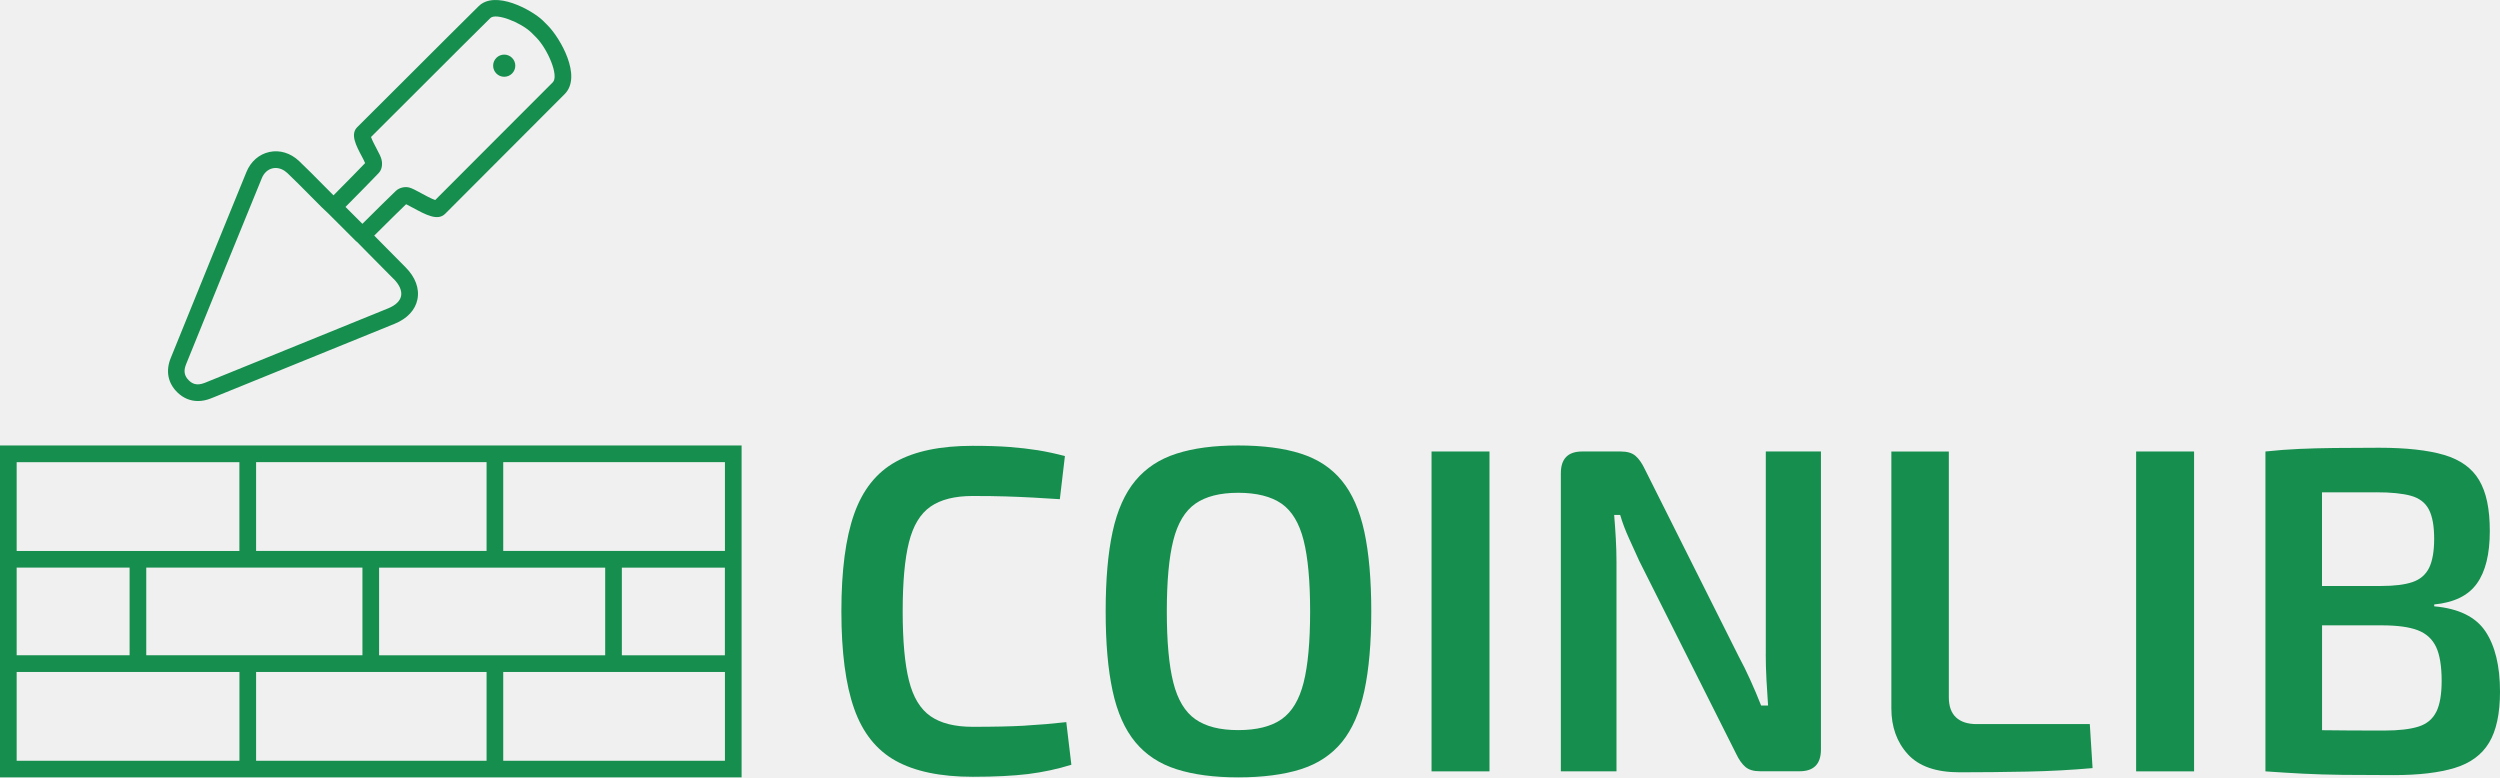
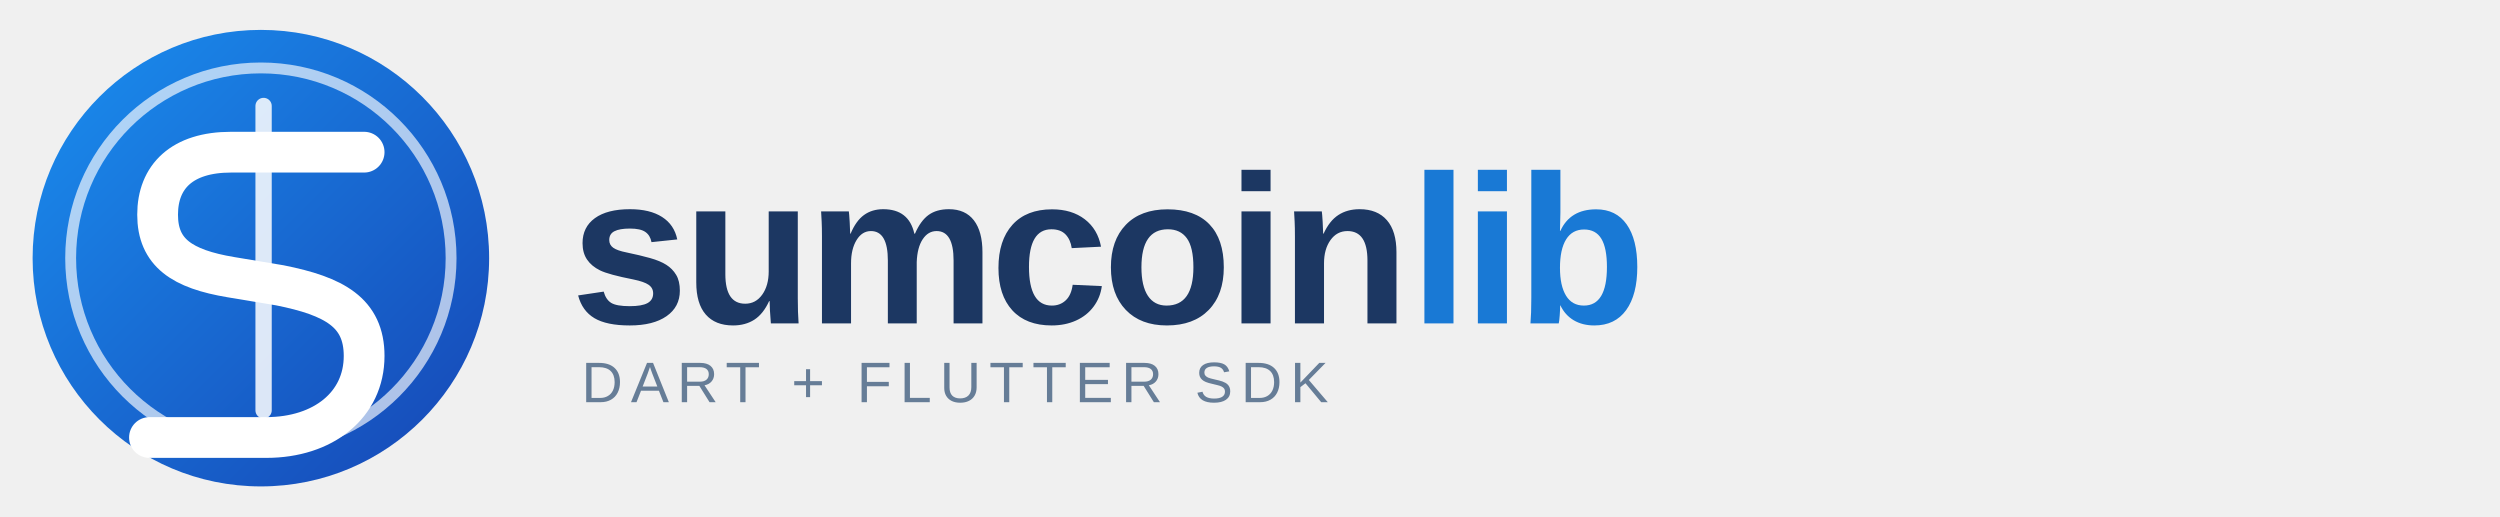
- <svg xmlns="http://www.w3.org/2000/svg" id="Layer_2" viewBox="0 0 507.32 157.75">
+ <svg xmlns="http://www.w3.org/2000/svg" width="920" height="190" viewBox="0 0 920 190" role="img" aria-label="Sumcoinlib">
  <defs>
-     <style>.cls-1{fill:#158e4e;}.cls-1,.cls-2{stroke-width:0px;}.cls-2{fill:#158e4e;}</style>
+     <linearGradient id="coin" x1="0" y1="0" x2="1" y2="1">
+       <stop offset="0" stop-color="#1A8FF0" />
+       <stop offset="1" stop-color="#1645B4" />
+     </linearGradient>
  </defs>
-   <g id="Layer_1-2">
-     <path class="cls-1" d="m0,90.4v67.35h150.49v-67.35H0Zm147.11,21.4h-44.99v-18.02h44.99v18.02ZM3.38,132.97v-17.79h22.92v17.79H3.38Zm26.3-17.79h43.87v17.79H29.68v-17.79Zm22.29-3.38v-18.02h46.77v18.02h-46.77Zm46.77,24.56v18.02h-46.77v-18.02h46.77Zm-21.81-3.38v-17.79h45.88v17.79h-45.88Zm49.26-17.79h20.91v17.79h-20.91v-17.79Zm-77.61-21.4v18.02H3.38v-18.02h45.21ZM3.38,136.36h45.21v18.02H3.38v-18.02Zm98.74,18.02v-18.02h44.99v18.02h-44.99Z" />
-     <path class="cls-1" d="m102.32,11.08c-1.24,0-2.25,1.01-2.25,2.25s1.01,2.25,2.25,2.25,2.25-1.01,2.25-2.25-1.01-2.25-2.25-2.25Z" />
-     <path class="cls-1" d="m111.24,5.25c-.37-.38-.74-.76-1.12-1.12-2.23-2.11-9.61-6.19-12.98-2.88-2.54,2.49-8.82,8.77-14.55,14.49-4.26,4.25-8.21,8.2-10.09,10.06-1.46,1.44-.25,3.72.92,5.93.23.44.54,1.02.67,1.37-1.45,1.52-3.62,3.71-5.47,5.58l-.94.96-2.23-2.24c-1.57-1.59-3.14-3.18-4.76-4.72-1.71-1.62-3.91-2.3-6.02-1.84-2.09.45-3.78,1.92-4.66,4.06-4.77,11.65-9.51,23.32-14.24,34.99l-1.12,2.76c-1.07,2.63-.58,5.12,1.37,7,1.19,1.15,2.61,1.73,4.15,1.73.87,0,1.77-.18,2.7-.56l9.73-3.95c9.17-3.72,18.34-7.44,27.49-11.17,2.55-1.04,4.19-2.8,4.62-4.95.44-2.2-.42-4.53-2.44-6.54-1.69-1.69-3.37-3.4-5.11-5.16l-1.22-1.24.92-.91c1.87-1.86,4.07-4.04,5.55-5.46.36.17.95.49,1.41.74,2.58,1.4,5.01,2.72,6.52,1.2,2.19-2.22,7.44-7.46,12.59-12.61,4.84-4.84,9.61-9.6,11.67-11.69,3.58-3.62-.95-11.36-3.36-13.82Zm-31.37,51.33c1.19,1.19,1.73,2.43,1.52,3.49-.2,1.01-1.12,1.89-2.59,2.49-9.16,3.74-18.32,7.45-27.49,11.17l-9.73,3.95c-1.72.7-2.63.11-3.24-.47-.95-.92-1.13-1.93-.58-3.29l1.12-2.76c4.73-11.67,9.47-23.33,14.24-34.98.45-1.1,1.24-1.82,2.24-2.03.19-.04.38-.06.58-.06.83,0,1.68.37,2.4,1.05,1.59,1.52,3.14,3.08,4.69,4.65l2.26,2.27c.24.24.49.47.79.75l.51.48,5.74,5.74.03-.03,2.39,2.43c1.74,1.77,3.43,3.48,5.13,5.18Zm32.32-39.89c-2.06,2.08-6.82,6.84-11.66,11.67-4.87,4.87-9.83,9.82-12.21,12.23-.74-.23-2.15-1-2.88-1.4-1.1-.6-1.8-.97-2.37-1.13-.91-.25-2.06.03-2.73.67-1.49,1.42-3.86,3.77-5.85,5.75l-.95.94-3.43-3.43.92-.93c2.01-2.03,4.39-4.44,5.83-5.96.92-.96.64-2.41.57-2.69-.13-.57-.47-1.23-1.02-2.26-.31-.59-.91-1.71-1.12-2.35,2.01-1.99,5.72-5.7,9.69-9.67,5.72-5.72,11.99-11.98,14.53-14.47,1.13-1.1,6.12.86,8.29,2.92.35.33.69.68,1.02,1.02,2.37,2.43,4.63,7.81,3.37,9.08Z" />
-     <path class="cls-2" d="m207.96,147.26c-2.85.16-6.38.23-10.58.23-3.64,0-6.49-.72-8.56-2.16-2.07-1.44-3.53-3.86-4.37-7.24-.85-3.39-1.27-8.06-1.27-14.02s.42-10.63,1.27-14.02c.85-3.39,2.3-5.8,4.37-7.24,2.07-1.44,4.92-2.16,8.56-2.16,2.63,0,4.91.03,6.82.09,1.91.06,3.72.14,5.41.23,1.69.09,3.51.2,5.46.33l1.03-8.75c-1.88-.5-3.7-.89-5.46-1.18-1.76-.28-3.67-.5-5.74-.66-2.07-.16-4.58-.24-7.53-.24-6.52,0-11.73,1.08-15.62,3.25-3.89,2.16-6.69,5.69-8.42,10.58-1.73,4.89-2.59,11.48-2.59,19.75s.86,14.86,2.59,19.75c1.72,4.89,4.53,8.42,8.42,10.58,3.89,2.16,9.09,3.25,15.62,3.25,4.51,0,8.28-.19,11.29-.56,3.01-.38,5.93-1,8.75-1.88l-1.03-8.65c-2.76.31-5.57.55-8.42.71Z" />
-     <path class="cls-2" d="m272.3,97.55c-2.1-2.57-4.88-4.4-8.33-5.5-3.45-1.1-7.68-1.65-12.7-1.65s-9.06.55-12.51,1.65c-3.45,1.1-6.24,2.93-8.37,5.5-2.13,2.57-3.67,6.02-4.61,10.35-.94,4.33-1.41,9.72-1.41,16.18s.47,11.77,1.41,16.13c.94,4.36,2.48,7.82,4.61,10.39,2.13,2.57,4.92,4.41,8.37,5.5,3.45,1.1,7.62,1.65,12.51,1.65s9.25-.55,12.7-1.65c3.45-1.1,6.22-2.93,8.33-5.5,2.1-2.57,3.62-6.04,4.56-10.39.94-4.36,1.41-9.74,1.41-16.13s-.47-11.85-1.41-16.18c-.94-4.33-2.46-7.78-4.56-10.35Zm-7.76,40.97c-.88,3.48-2.37,5.96-4.47,7.43-2.1,1.47-5.03,2.21-8.8,2.21s-6.6-.74-8.7-2.21c-2.1-1.47-3.59-3.95-4.47-7.43-.88-3.48-1.32-8.29-1.32-14.44s.44-10.96,1.32-14.44c.88-3.48,2.37-5.96,4.47-7.43,2.1-1.47,5-2.21,8.7-2.21s6.69.74,8.8,2.21c2.1,1.47,3.59,3.95,4.47,7.43.88,3.48,1.32,8.29,1.32,14.44s-.44,10.96-1.32,14.44Z" />
-     <rect class="cls-2" x="290.5" y="91.62" width="11.76" height="64.91" />
-     <path class="cls-2" d="m358.32,132.73c0,1.69.05,3.4.14,5.13.09,1.73.2,3.5.33,5.31h-1.41c-.69-1.76-1.43-3.5-2.21-5.22-.78-1.72-1.55-3.28-2.3-4.66l-19.1-38.1c-.56-1.19-1.19-2.08-1.88-2.68-.69-.6-1.69-.89-3.01-.89h-7.81c-2.89,0-4.33,1.47-4.33,4.42v60.48h11.29v-42.52c0-1.57-.05-3.15-.14-4.75-.09-1.6-.2-3.18-.33-4.75h1.22c.44,1.5,1.03,3.09,1.79,4.75.75,1.66,1.44,3.18,2.07,4.56l19.66,39.13c.56,1.19,1.19,2.09,1.88,2.68.69.6,1.69.89,3.01.89h8c2.88,0,4.33-1.47,4.33-4.42v-60.48h-11.19v41.11Z" />
-     <path class="cls-2" d="m401.12,146.94c-1.82,0-3.21-.45-4.19-1.36-.97-.91-1.46-2.27-1.46-4.09v-49.86h-11.66v52.11c0,3.76,1.11,6.87,3.34,9.31,2.23,2.45,5.72,3.67,10.49,3.67,4.52,0,9.08-.05,13.69-.14,4.61-.09,9.05-.33,13.31-.71l-.56-8.94h-22.95Z" />
-     <rect class="cls-2" x="433.48" y="91.62" width="11.76" height="64.91" />
-     <path class="cls-2" d="m504.36,128.12c-1.98-2.95-5.44-4.64-10.39-5.08v-.38c4.01-.38,6.9-1.79,8.65-4.23,1.76-2.45,2.63-5.99,2.63-10.63s-.72-7.9-2.16-10.35c-1.44-2.45-3.81-4.15-7.1-5.13-3.29-.97-7.7-1.46-13.22-1.46-3.45,0-6.48.02-9.08.05-2.6.03-4.99.09-7.15.19-2.16.09-4.44.27-6.82.52v64.91c2.63.19,5.17.34,7.62.47,2.45.13,5.14.2,8.09.24,2.95.03,6.4.05,10.35.05,5.08,0,9.2-.49,12.37-1.46,3.17-.97,5.49-2.68,6.96-5.13,1.47-2.45,2.21-5.89,2.21-10.35,0-5.2-.99-9.28-2.96-12.23Zm-22.15-28.22c3.01,0,5.36.24,7.05.71,1.69.47,2.9,1.4,3.62,2.77.72,1.38,1.08,3.36,1.08,5.93s-.35,4.55-1.03,5.93c-.69,1.38-1.8,2.34-3.34,2.87-1.54.53-3.65.8-6.35.8h-12.04v-19c.7,0,1.42,0,2.16,0h8.84Zm12.18,44.54c-.72,1.47-1.93,2.48-3.62,3.01-1.69.53-4.01.8-6.96.8-4.73,0-8.93-.02-12.6-.07v-21.28h12.13c3.13,0,5.56.33,7.29.99,1.72.66,2.96,1.79,3.72,3.39.75,1.6,1.13,3.9,1.13,6.91,0,2.7-.36,4.78-1.08,6.26Z" />
-   </g>
+   <circle cx="96" cy="95" r="84" fill="url(#coin)" />
+   <circle cx="96" cy="95" r="70" fill="none" stroke="#fff" stroke-opacity=".65" stroke-width="4" />
+   <path d="M134 56H85c-18 0-27 9-27 23 0 14 9 20 27 23l18 3c20 4 31 10 31 26 0 18-15 30-36 30H55" fill="none" stroke="white" stroke-width="15" stroke-linecap="round" />
+   <path d="M97 39v112" stroke="white" stroke-opacity=".85" stroke-width="6" stroke-linecap="round" />
+   <text x="210" y="119" fill="#1C3762" font-family="Arial,Helvetica,sans-serif" font-size="78" font-weight="700" letter-spacing="-2">sumcoin<tspan fill="#1979D5">lib</tspan>
+   </text>
+   <text x="214" y="148" fill="#667D97" font-family="Arial,Helvetica,sans-serif" font-size="21" letter-spacing="3">DART + FLUTTER SDK</text>
</svg>
